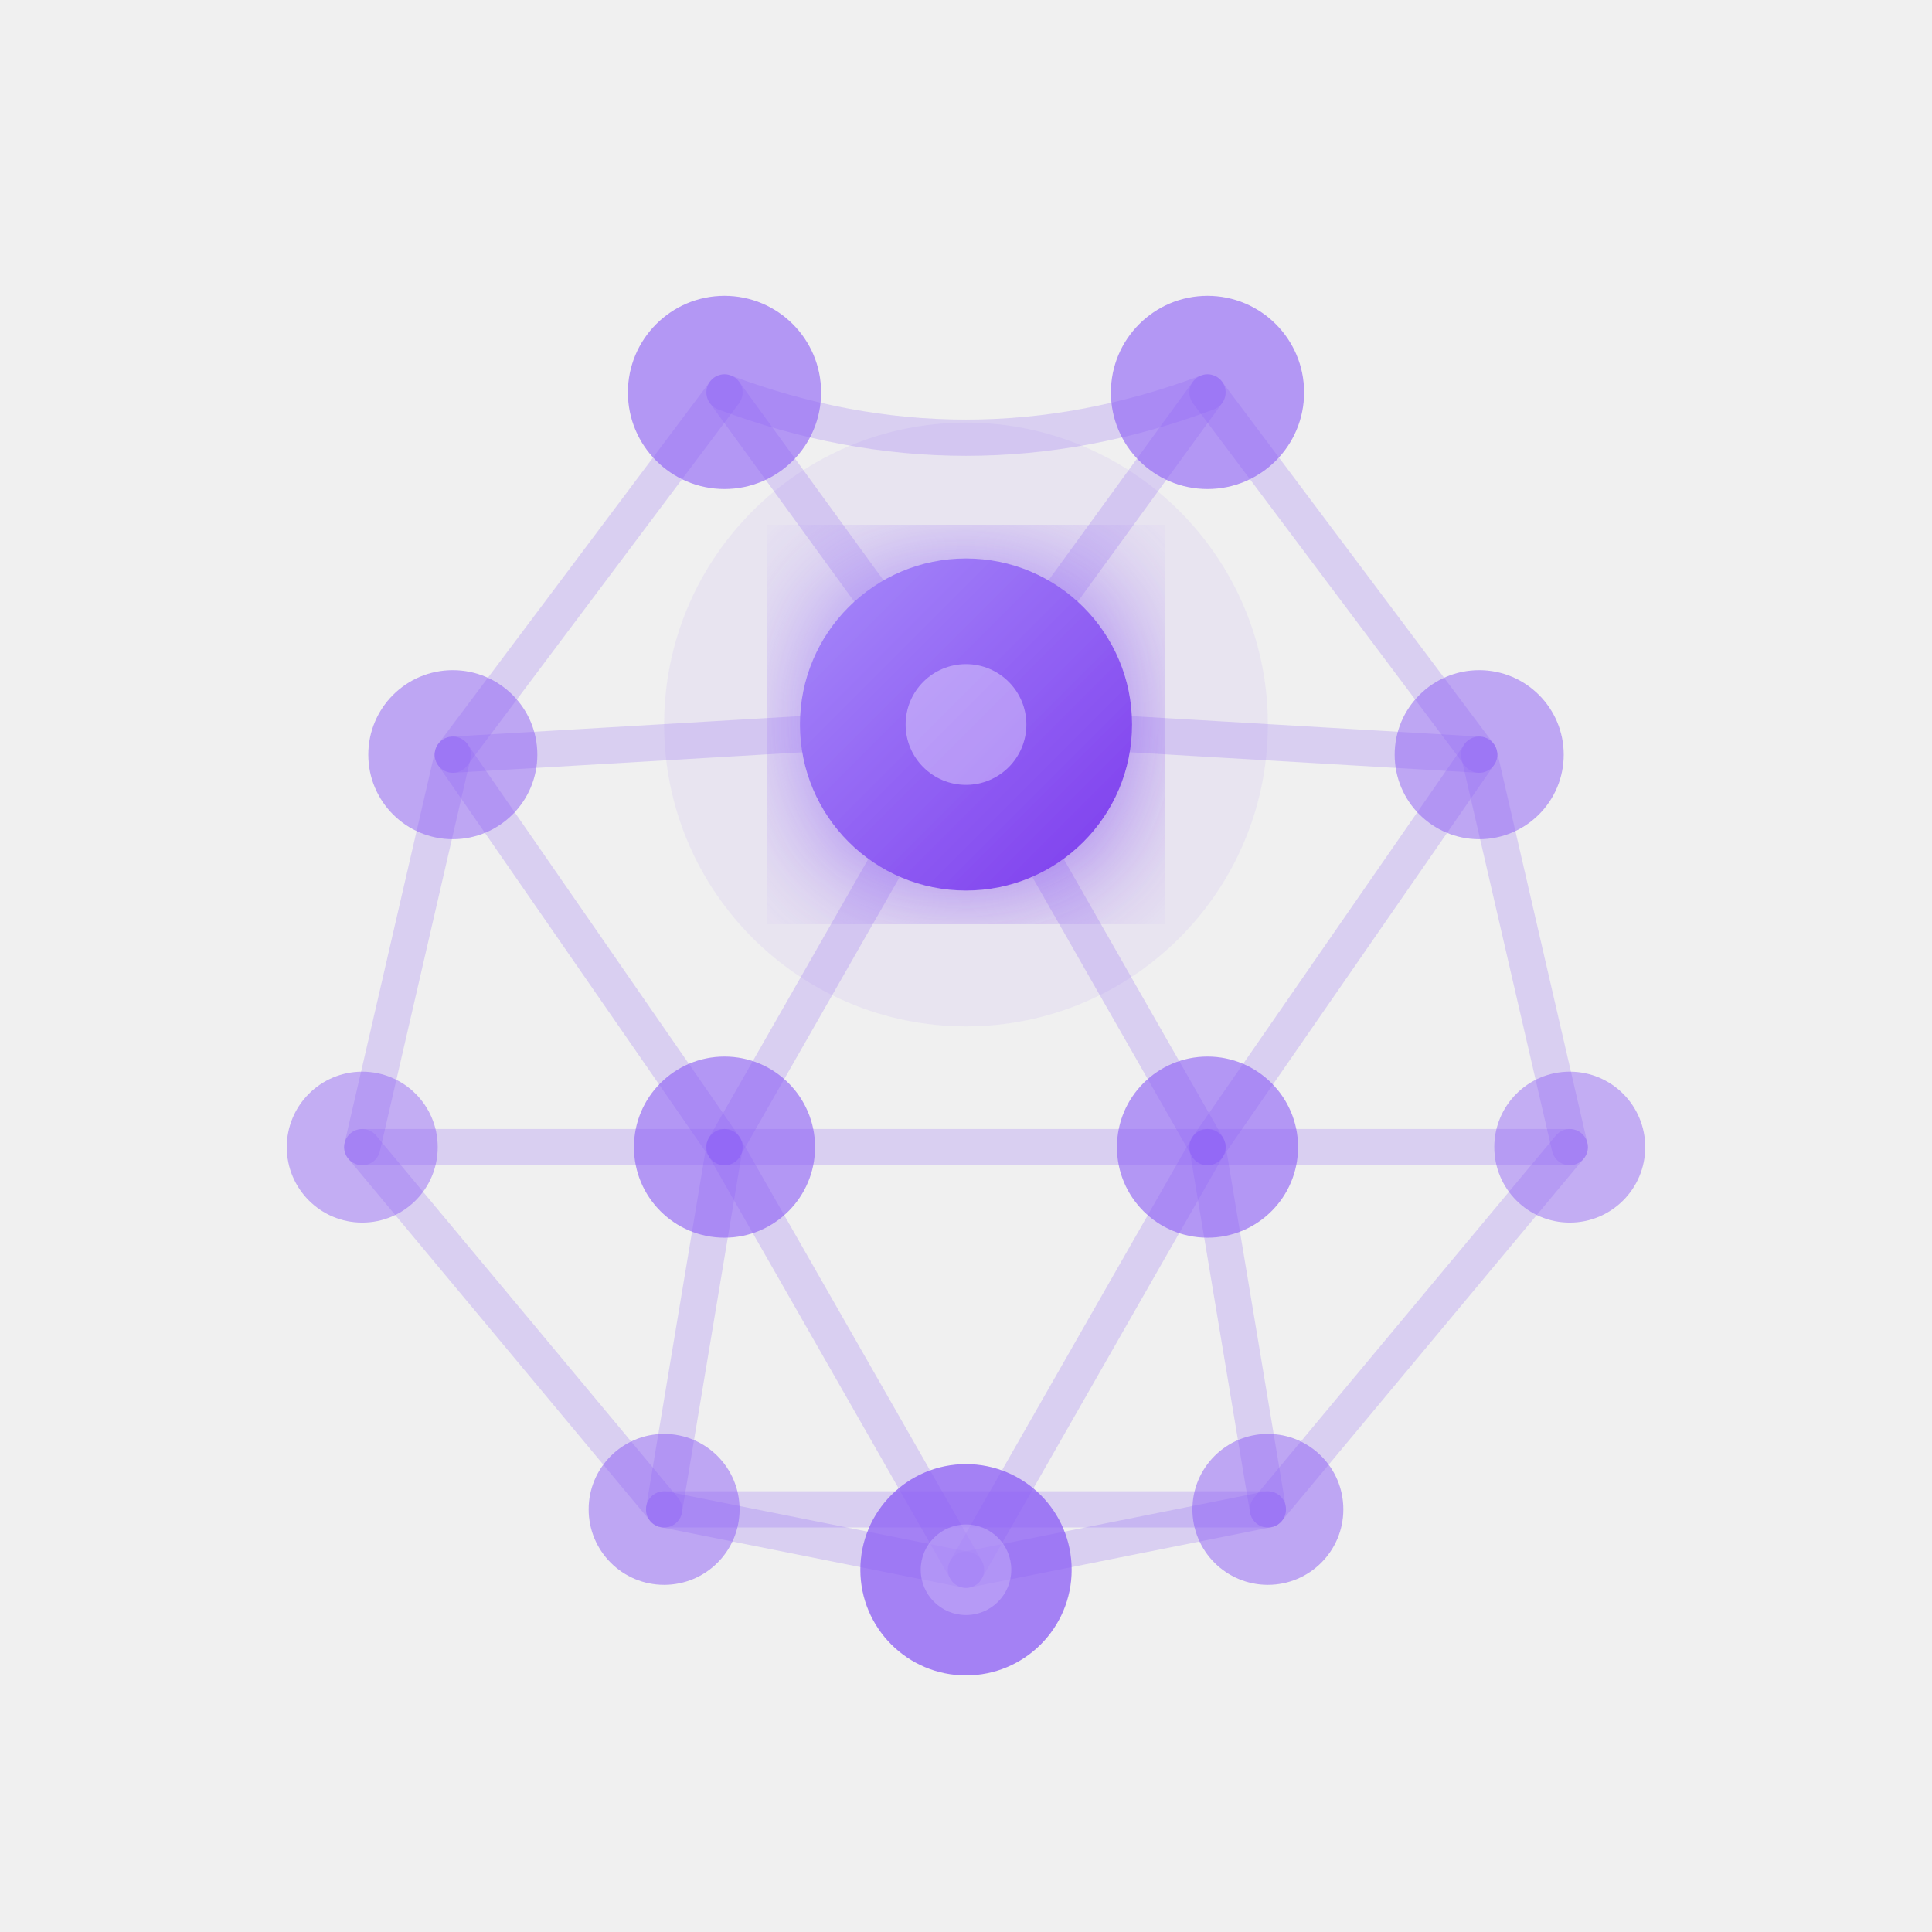
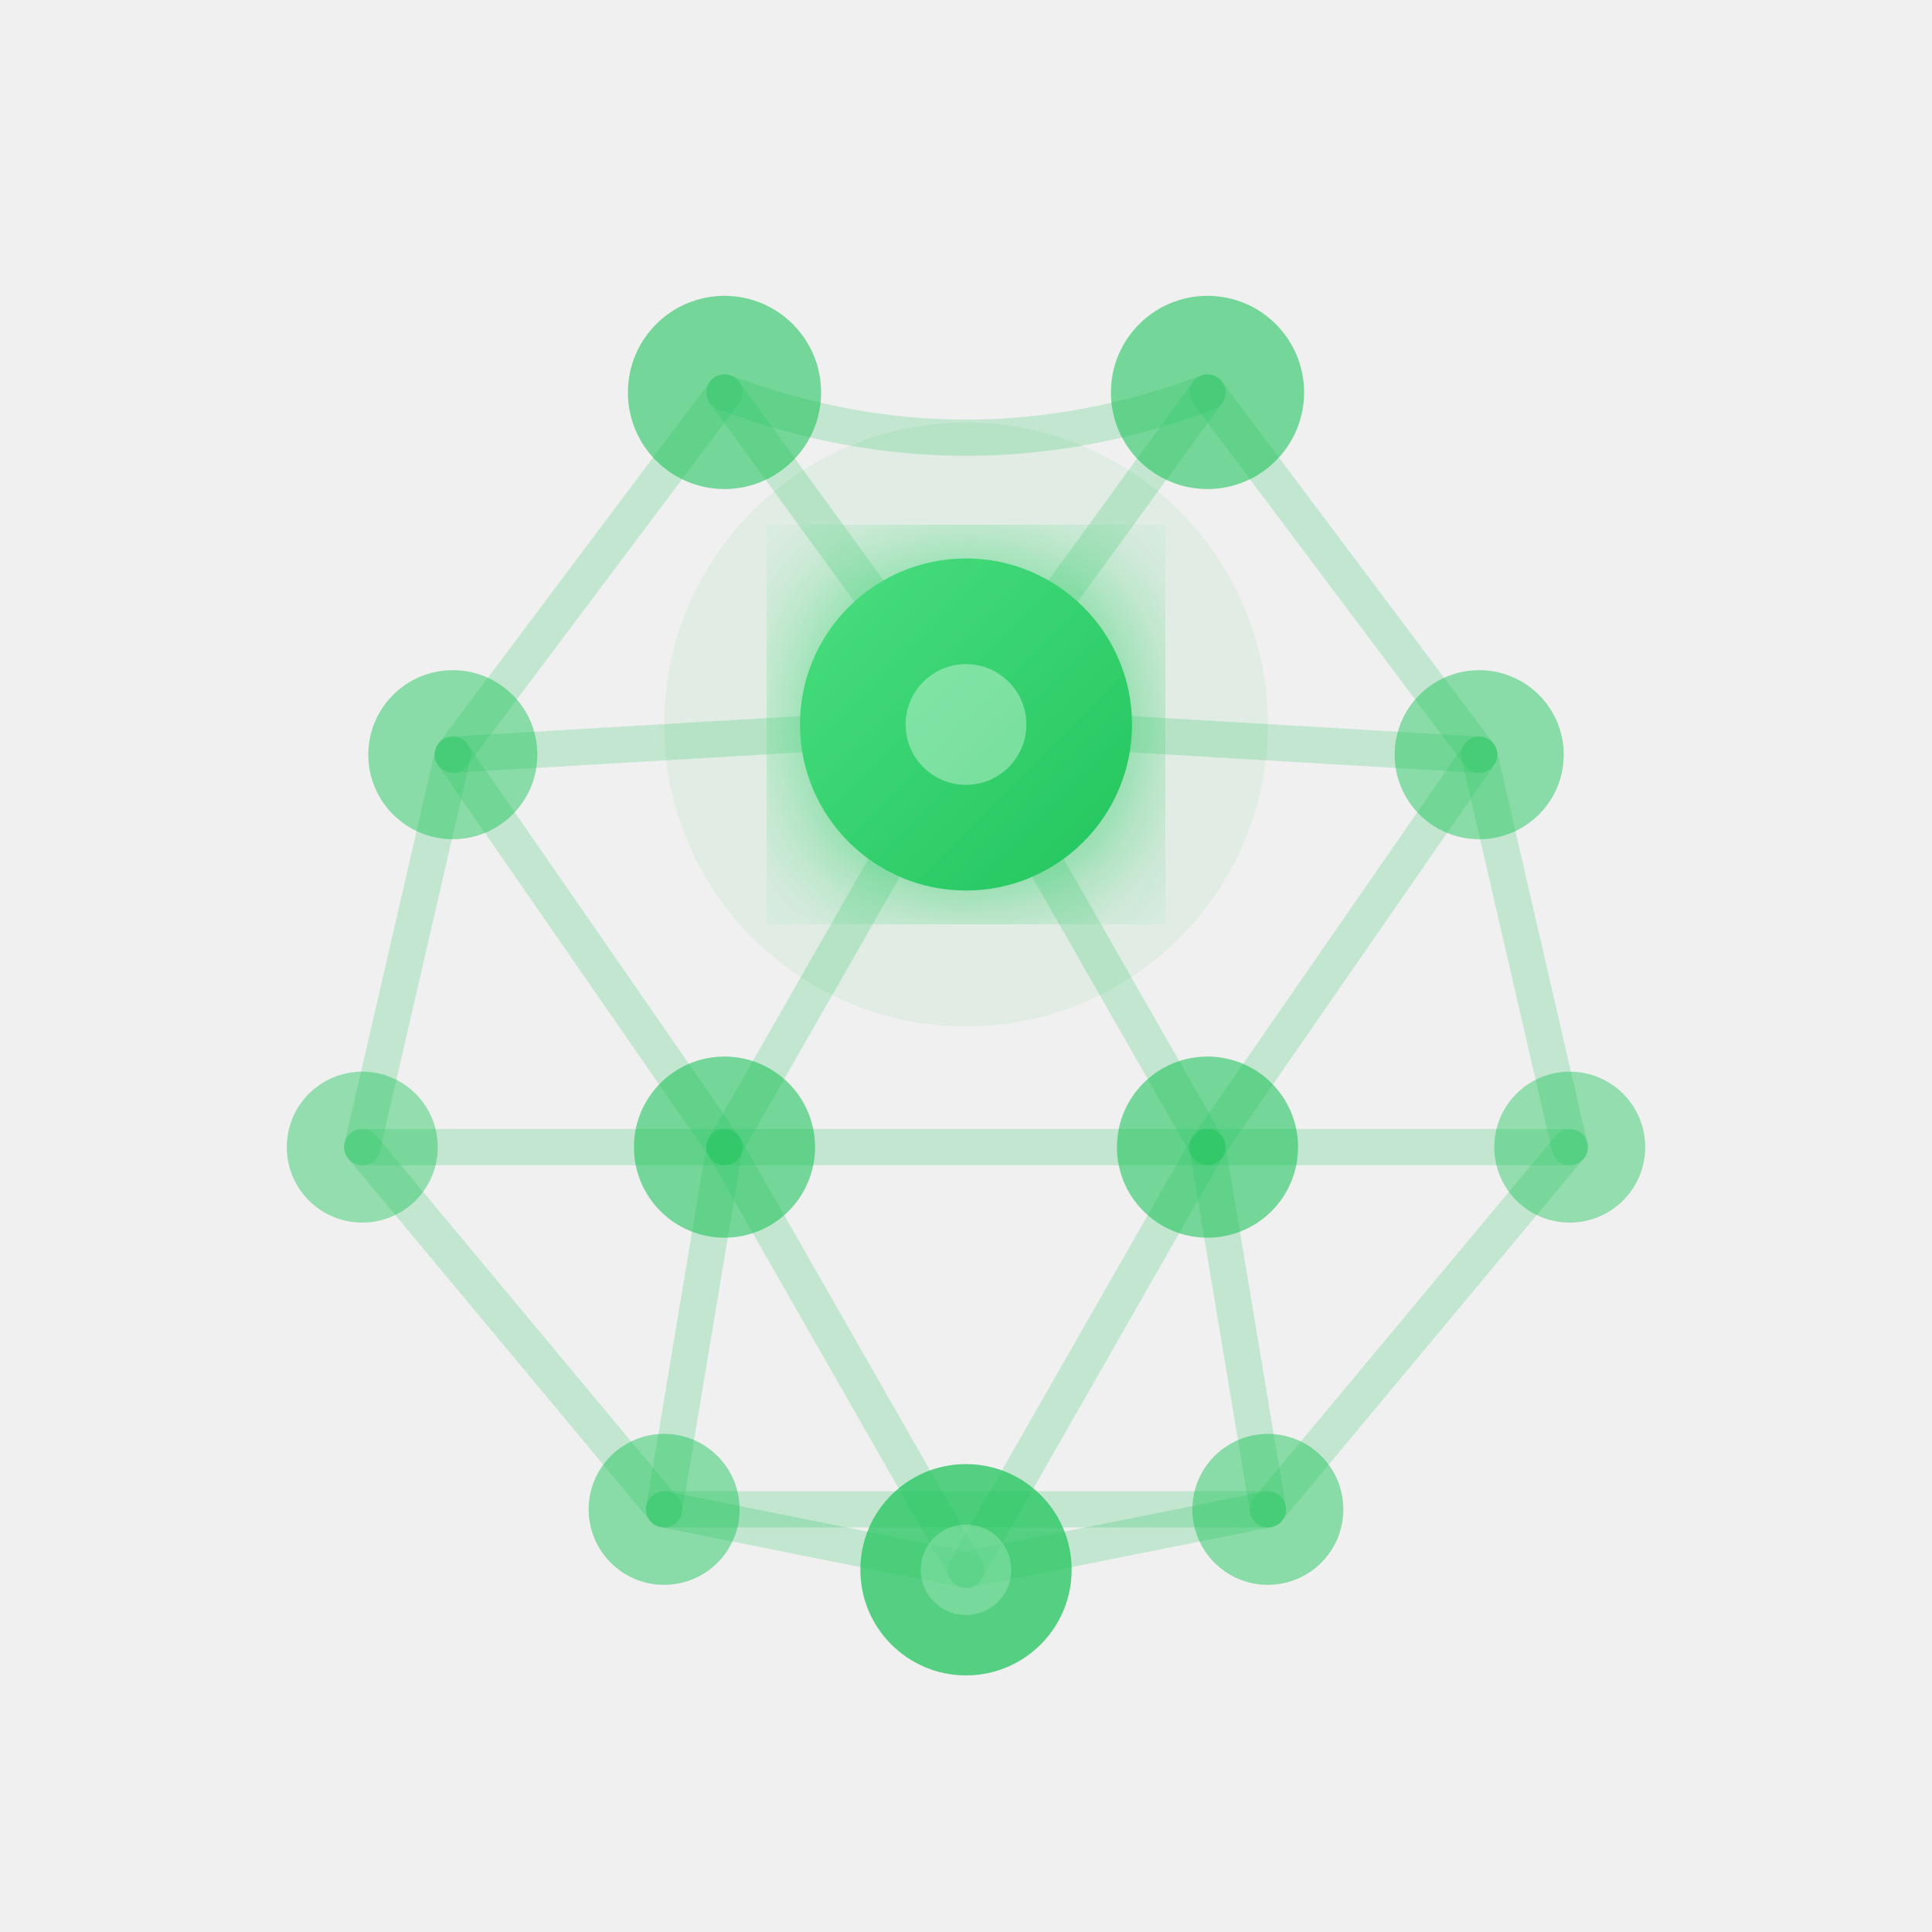
<svg xmlns="http://www.w3.org/2000/svg" viewBox="0 0 64 64" width="64" height="64">
  <defs>
    <filter id="glow">
      <feGaussianBlur stdDeviation="2.5" result="blur" />
      <feMerge>
        <feMergeNode in="blur" />
        <feMergeNode in="SourceGraphic" />
      </feMerge>
    </filter>
    <linearGradient id="core" x1="0" y1="0" x2="1" y2="1">
-       <stop offset="0%" stop-color="#A78BFA" />
-       <stop offset="100%" stop-color="#7C3AED" />
+       <stop offset="0%" stop-color="#4ade80" />
+       <stop offset="100%" stop-color="#22c55e" />
    </linearGradient>
  </defs>
-   <g stroke="#8B5CF6" stroke-width="1.2" stroke-opacity="0.22" fill="none" stroke-linecap="round">
+   <g stroke="#22c55e" stroke-width="1.2" stroke-opacity="0.22" fill="none" stroke-linecap="round">
    <path d="M 24 13 Q 32 16 40 13" />
    <path d="M 24 13 L 15 25" />
    <path d="M 24 13 L 32 24" />
    <path d="M 40 13 L 49 25" />
    <path d="M 40 13 L 32 24" />
    <path d="M 15 25 L 32 24" />
    <path d="M 49 25 L 32 24" />
    <path d="M 15 25 L 12 38" />
    <path d="M 15 25 L 24 38" />
    <path d="M 49 25 L 52 38" />
    <path d="M 49 25 L 40 38" />
    <path d="M 32 24 L 24 38" />
    <path d="M 32 24 L 40 38" />
    <path d="M 12 38 L 24 38" />
    <path d="M 40 38 L 52 38" />
    <path d="M 24 38 L 40 38" />
    <path d="M 12 38 L 22 50" />
    <path d="M 24 38 L 22 50" />
    <path d="M 24 38 L 32 52" />
    <path d="M 40 38 L 42 50" />
    <path d="M 40 38 L 32 52" />
    <path d="M 52 38 L 42 50" />
    <path d="M 22 50 L 32 52" />
    <path d="M 42 50 L 32 52" />
    <path d="M 22 50 L 42 50" />
  </g>
-   <circle cx="32" cy="24" r="10" fill="#8B5CF6" opacity="0.08" />
-   <circle cx="24" cy="13" r="3.2" fill="#8B5CF6" opacity="0.6" />
-   <circle cx="40" cy="13" r="3.2" fill="#8B5CF6" opacity="0.6" />
-   <circle cx="15" cy="25" r="2.8" fill="#8B5CF6" opacity="0.5" />
+   <circle cx="32" cy="24" r="10" fill="#22c55e" opacity="0.08" />
+   <circle cx="24" cy="13" r="3.2" fill="#22c55e" opacity="0.6" />
+   <circle cx="40" cy="13" r="3.2" fill="#22c55e" opacity="0.6" />
+   <circle cx="15" cy="25" r="2.8" fill="#22c55e" opacity="0.5" />
  <circle cx="32" cy="24" r="5.5" fill="url(#core)" filter="url(#glow)" />
-   <circle cx="49" cy="25" r="2.8" fill="#8B5CF6" opacity="0.5" />
-   <circle cx="12" cy="38" r="2.5" fill="#8B5CF6" opacity="0.45" />
-   <circle cx="24" cy="38" r="3" fill="#8B5CF6" opacity="0.6" />
-   <circle cx="40" cy="38" r="3" fill="#8B5CF6" opacity="0.6" />
-   <circle cx="52" cy="38" r="2.5" fill="#8B5CF6" opacity="0.45" />
-   <circle cx="22" cy="50" r="2.5" fill="#8B5CF6" opacity="0.5" />
-   <circle cx="42" cy="50" r="2.5" fill="#8B5CF6" opacity="0.5" />
-   <circle cx="32" cy="52" r="3.5" fill="#8B5CF6" opacity="0.75" />
+   <circle cx="49" cy="25" r="2.8" fill="#22c55e" opacity="0.5" />
+   <circle cx="12" cy="38" r="2.5" fill="#22c55e" opacity="0.45" />
+   <circle cx="24" cy="38" r="3" fill="#22c55e" opacity="0.6" />
+   <circle cx="40" cy="38" r="3" fill="#22c55e" opacity="0.6" />
+   <circle cx="52" cy="38" r="2.5" fill="#22c55e" opacity="0.45" />
+   <circle cx="22" cy="50" r="2.5" fill="#22c55e" opacity="0.5" />
+   <circle cx="42" cy="50" r="2.5" fill="#22c55e" opacity="0.5" />
+   <circle cx="32" cy="52" r="3.5" fill="#22c55e" opacity="0.75" />
  <circle cx="32" cy="24" r="2" fill="white" opacity="0.35" />
  <circle cx="32" cy="52" r="1.5" fill="white" opacity="0.2" />
</svg>
